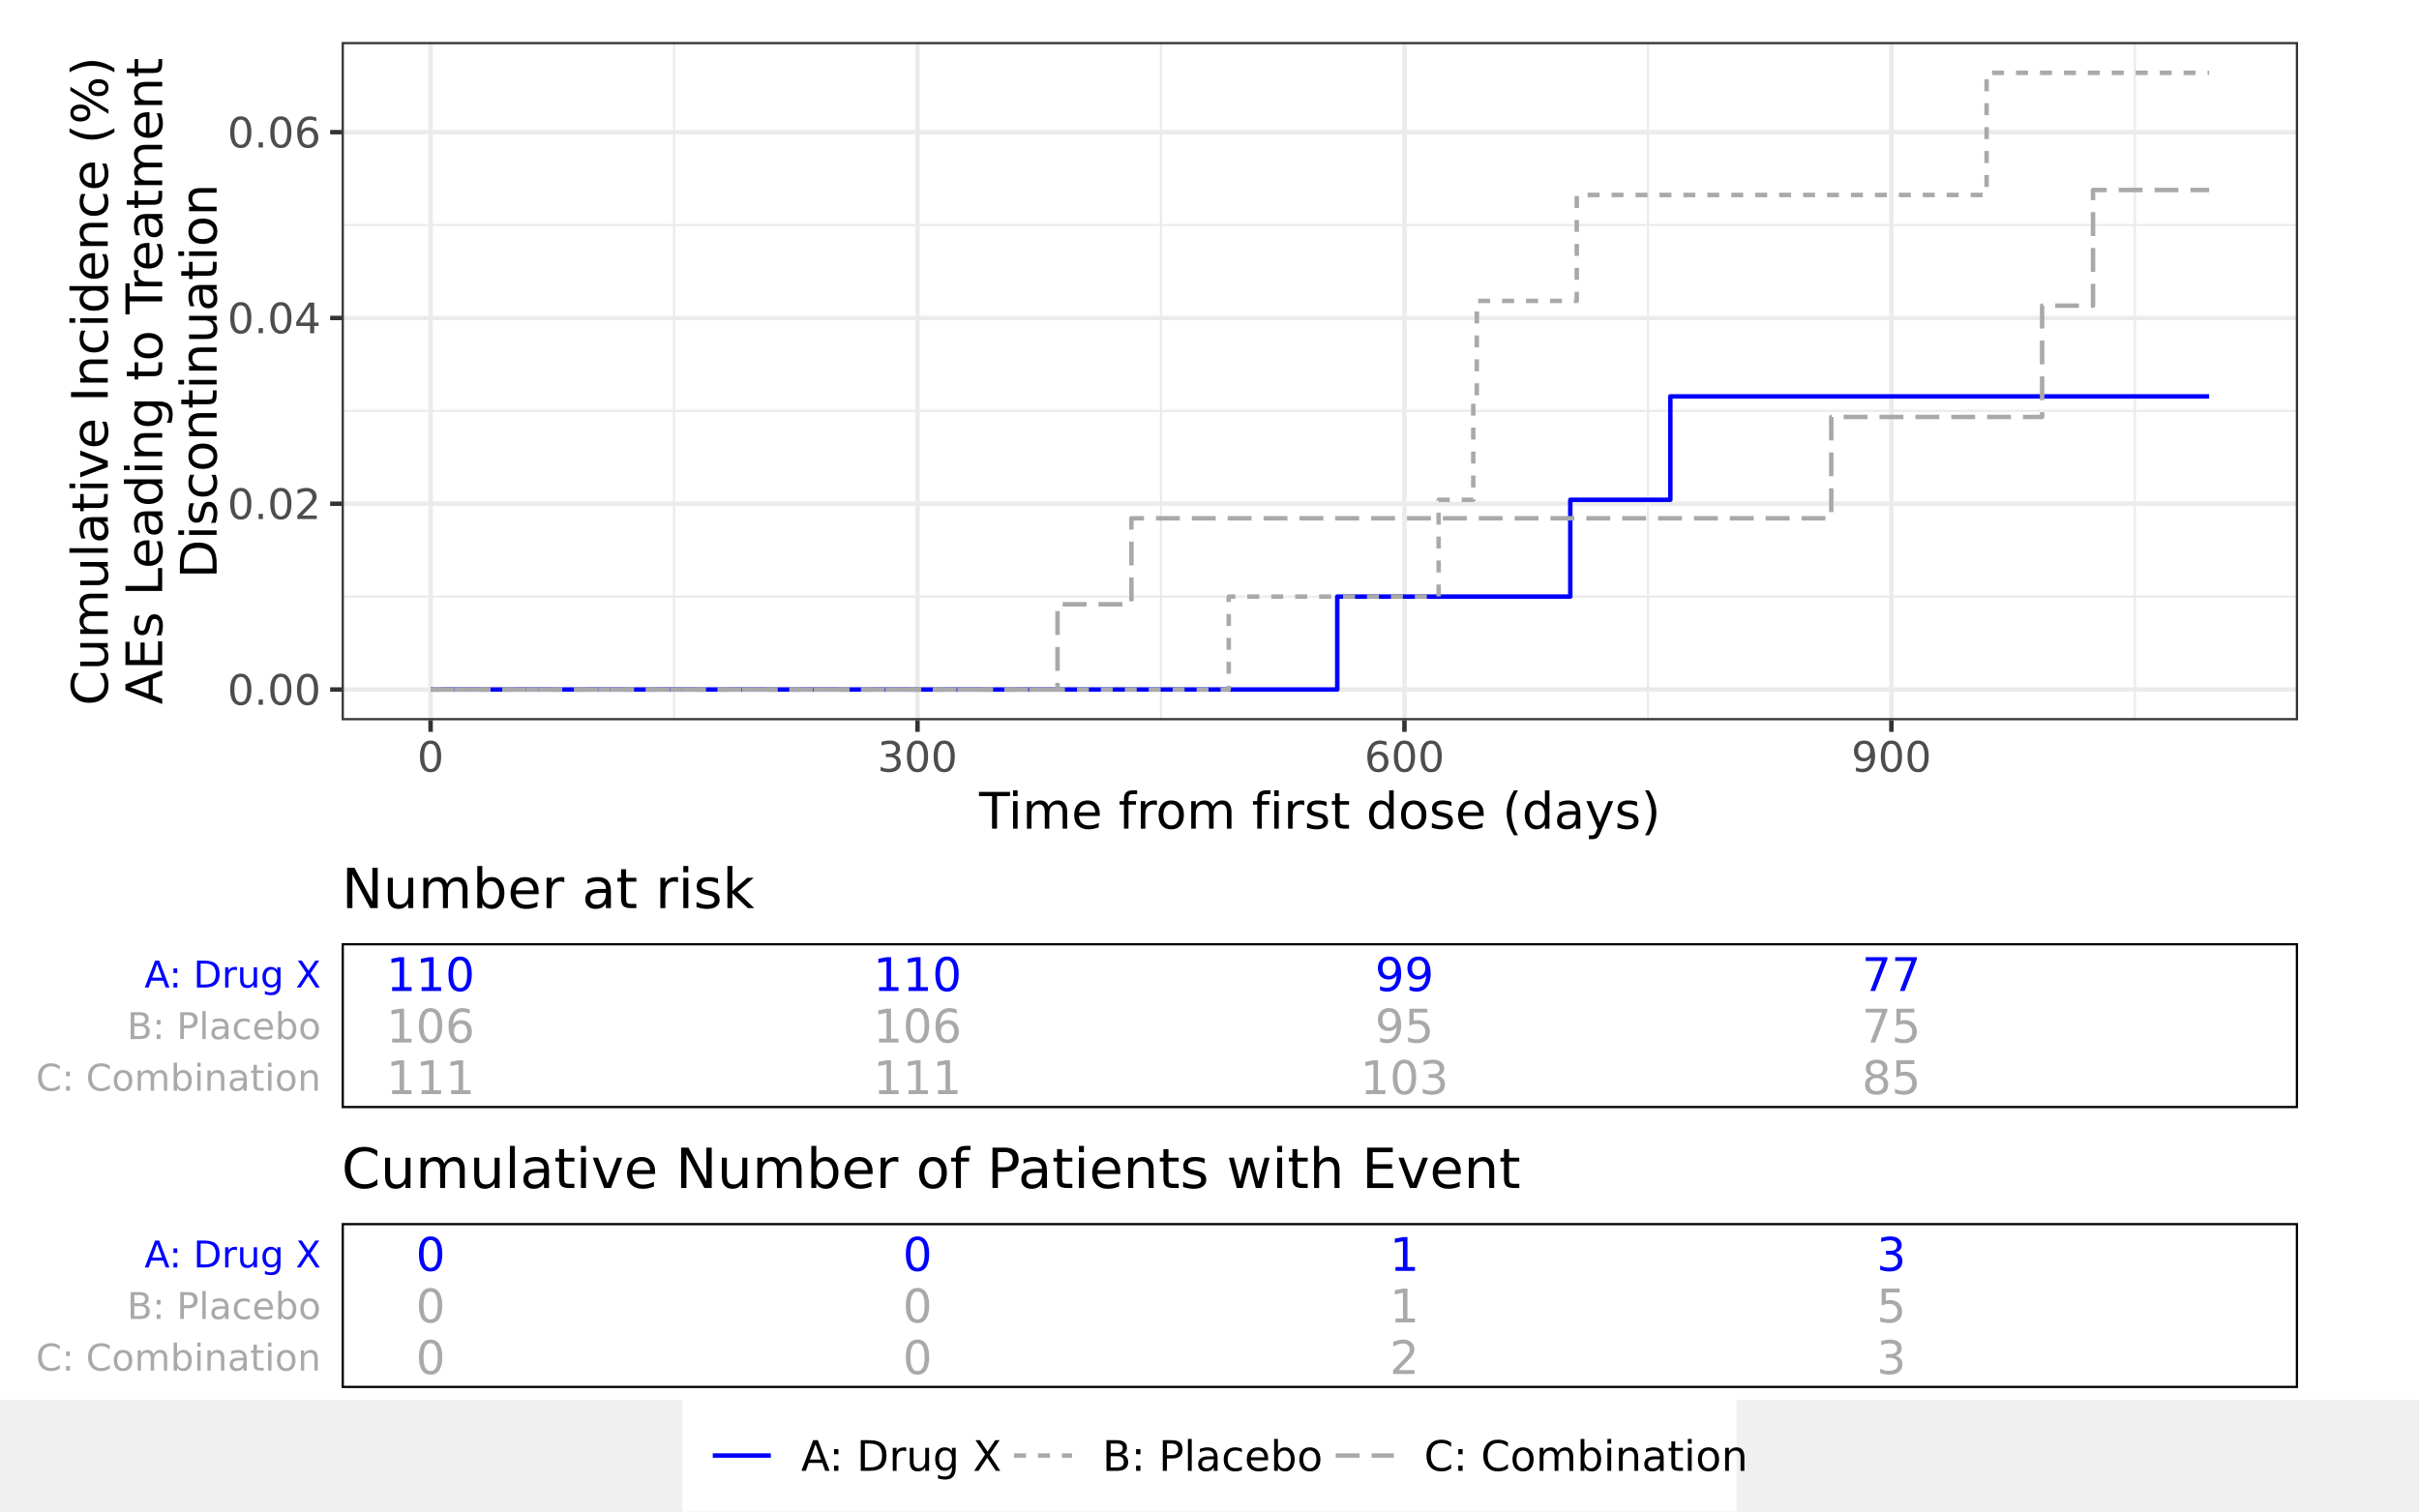
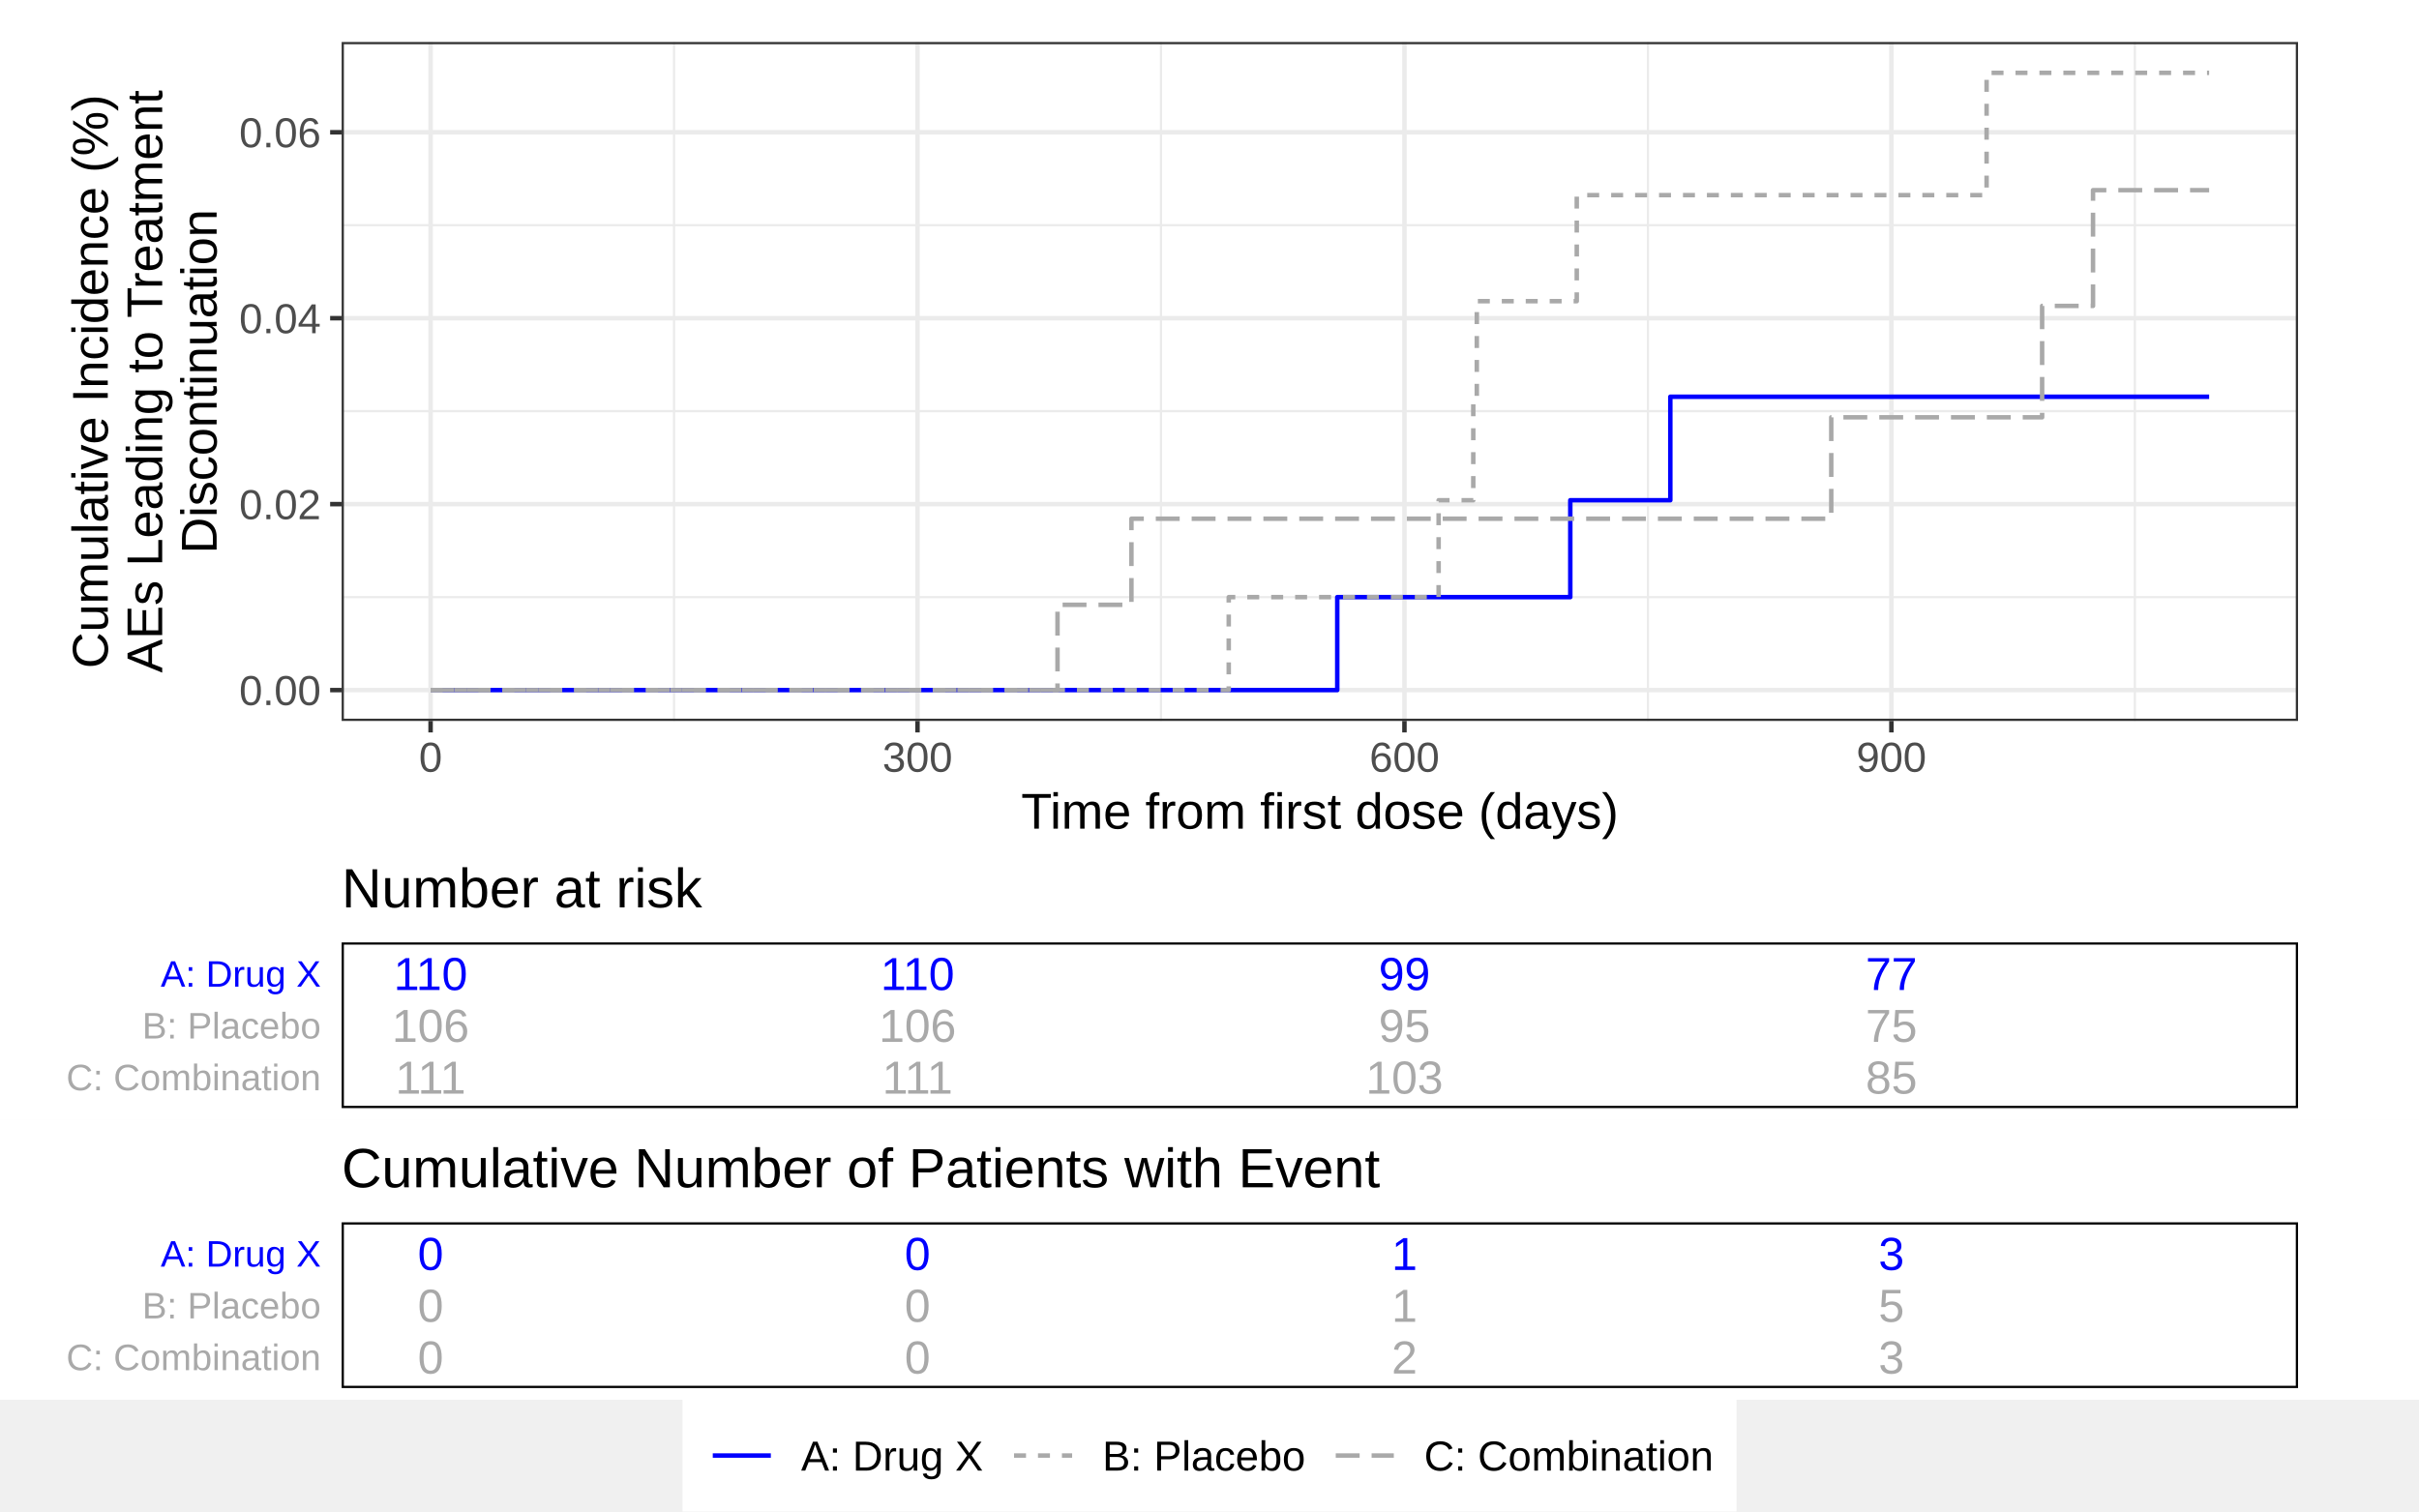
<svg xmlns="http://www.w3.org/2000/svg" class="svglite" width="576.00pt" height="360.00pt" viewBox="0 0 576.00 360.00">
  <defs>
    <style type="text/css">
    .svglite line, .svglite polyline, .svglite polygon, .svglite path, .svglite rect, .svglite circle {
      fill: none;
      stroke: #000000;
      stroke-linecap: round;
      stroke-linejoin: round;
      stroke-miterlimit: 10.00;
    }
    .svglite text {
      white-space: pre;
    }
  </style>
  </defs>
  <rect width="100%" height="100%" style="stroke: none; fill: none;" />
  <defs>
    <clipPath id="cpMC4wMHw1NzYuMDB8MC4wMHwzNjAuMDA=">
      <rect x="0.00" y="0.00" width="576.00" height="360.00" />
    </clipPath>
  </defs>
  <g clip-path="url(#cpMC4wMHw1NzYuMDB8MC4wMHwzNjAuMDA=)">
</g>
  <defs>
    <clipPath id="cpMC4wMHw1NzYuMDB8MC4wMHwyMDAuMDA=">
      <rect x="0.00" y="0.00" width="576.00" height="200.00" />
    </clipPath>
  </defs>
  <g clip-path="url(#cpMC4wMHw1NzYuMDB8MC4wMHwyMDAuMDA=)">
    <rect x="-0" y="0.00" width="576.00" height="200.00" style="stroke-width: 1.07; stroke: #FFFFFF; fill: #FFFFFF;" />
  </g>
  <g clip-path="url(#cpMC4wMHw1NzYuMDB8MC4wMHwzNjAuMDA=)">
</g>
  <defs>
-     <clipPath id="cpODEuMzV8NTQ3LjIwfDEwLjAwfDE3MS41Ng==">
-       <rect x="81.35" y="10.00" width="465.85" height="161.56" />
+     <clipPath id="cpODEuMzV8NTQ3LjIwfDEwLjAwfDE3MS43MQ==">
+       <rect x="81.35" y="10.00" width="465.85" height="161.71" />
    </clipPath>
  </defs>
-   <g clip-path="url(#cpODEuMzV8NTQ3LjIwfDEwLjAwfDE3MS41Ng==)">
-     <rect x="81.35" y="10.00" width="465.85" height="161.56" style="stroke-width: 1.07; stroke: none; fill: #FFFFFF;" />
-     <polyline points="81.35,142.09 547.20,142.09 " style="stroke-width: 0.53; stroke: #EBEBEB; stroke-linecap: butt;" />
-     <polyline points="81.35,97.85 547.20,97.85 " style="stroke-width: 0.53; stroke: #EBEBEB; stroke-linecap: butt;" />
-     <polyline points="81.35,53.60 547.20,53.60 " style="stroke-width: 0.53; stroke: #EBEBEB; stroke-linecap: butt;" />
-     <polyline points="160.50,171.56 160.50,10.00 " style="stroke-width: 0.53; stroke: #EBEBEB; stroke-linecap: butt;" />
-     <polyline points="276.45,171.56 276.45,10.00 " style="stroke-width: 0.53; stroke: #EBEBEB; stroke-linecap: butt;" />
-     <polyline points="392.40,171.56 392.40,10.00 " style="stroke-width: 0.53; stroke: #EBEBEB; stroke-linecap: butt;" />
-     <polyline points="508.34,171.56 508.34,10.00 " style="stroke-width: 0.53; stroke: #EBEBEB; stroke-linecap: butt;" />
-     <polyline points="81.35,164.22 547.20,164.22 " style="stroke-width: 1.07; stroke: #EBEBEB; stroke-linecap: butt;" />
-     <polyline points="81.35,119.97 547.20,119.97 " style="stroke-width: 1.07; stroke: #EBEBEB; stroke-linecap: butt;" />
-     <polyline points="81.35,75.73 547.20,75.73 " style="stroke-width: 1.07; stroke: #EBEBEB; stroke-linecap: butt;" />
-     <polyline points="81.35,31.48 547.20,31.48 " style="stroke-width: 1.07; stroke: #EBEBEB; stroke-linecap: butt;" />
-     <polyline points="102.53,171.56 102.53,10.00 " style="stroke-width: 1.07; stroke: #EBEBEB; stroke-linecap: butt;" />
-     <polyline points="218.47,171.56 218.47,10.00 " style="stroke-width: 1.07; stroke: #EBEBEB; stroke-linecap: butt;" />
-     <polyline points="334.42,171.56 334.42,10.00 " style="stroke-width: 1.07; stroke: #EBEBEB; stroke-linecap: butt;" />
-     <polyline points="450.37,171.56 450.37,10.00 " style="stroke-width: 1.07; stroke: #EBEBEB; stroke-linecap: butt;" />
-     <polyline points="102.53,164.22 254.34,164.22 254.34,164.22 275.19,164.22 275.19,164.22 277.32,164.22 277.32,164.22 278.20,164.22 278.20,164.22 284.53,164.22 284.53,164.22 285.33,164.22 285.33,164.22 295.18,164.22 295.18,164.22 302.88,164.22 302.88,164.22 304.73,164.22 304.73,164.22 310.71,164.22 310.71,164.22 318.42,164.22 318.42,142.09 337.99,142.09 337.99,142.09 367.61,142.09 367.61,142.09 368.46,142.09 368.46,142.09 373.23,142.09 373.23,142.09 373.91,142.09 373.91,119.04 376.41,119.04 376.41,119.04 380.46,119.04 380.46,119.04 380.98,119.04 380.98,119.04 381.66,119.04 381.66,119.04 392.33,119.04 392.33,119.04 396.25,119.04 396.25,119.04 397.73,119.04 397.73,94.41 398.84,94.41 398.84,94.41 399.29,94.41 399.29,94.41 401.28,94.41 401.28,94.41 432.47,94.41 432.47,94.41 434.59,94.41 434.59,94.41 435.79,94.41 435.79,94.41 438.81,94.41 438.81,94.41 439.02,94.41 439.02,94.41 441.89,94.41 441.89,94.41 444.95,94.41 444.95,94.41 454.56,94.41 454.56,94.41 469.39,94.41 469.39,94.41 470.03,94.41 470.03,94.41 470.85,94.41 470.85,94.41 490.82,94.41 490.82,94.41 499.50,94.41 499.50,94.41 513.41,94.41 513.41,94.41 514.23,94.41 514.23,94.41 521.38,94.41 521.38,94.41 526.03,94.41 526.03,94.41 " style="stroke-width: 1.07; stroke: #0000FF; stroke-linecap: butt;" />
-     <polyline points="102.53,164.22 252.23,164.22 252.23,164.22 253.58,164.22 253.58,164.22 266.03,164.22 266.03,164.22 271.88,164.22 271.88,164.22 279.74,164.22 279.74,164.22 280.44,164.22 280.44,164.22 292.58,164.22 292.58,142.09 293.59,142.09 293.59,142.09 305.15,142.09 305.15,142.09 306.58,142.09 306.58,142.09 322.37,142.09 322.37,142.09 342.56,142.09 342.56,119.04 347.12,119.04 347.12,119.04 347.22,119.04 347.22,119.04 350.81,119.04 350.81,95.49 351.38,95.49 351.38,95.49 351.65,95.49 351.65,71.67 355.10,71.67 355.10,71.67 362.96,71.67 362.96,71.67 363.90,71.67 363.90,71.67 367.16,71.67 367.16,71.67 368.57,71.67 368.57,71.67 375.45,71.67 375.45,46.43 380.28,46.43 380.28,46.43 395.71,46.43 395.71,46.43 403.74,46.43 403.74,46.43 403.81,46.43 403.81,46.43 406.94,46.43 406.94,46.43 416.33,46.43 416.33,46.43 432.14,46.43 432.14,46.43 446.97,46.43 446.97,46.43 451.60,46.43 451.60,46.43 451.70,46.43 451.70,46.43 460.10,46.43 460.10,46.43 473.04,46.43 473.04,17.34 488.19,17.34 488.19,17.34 498.46,17.34 498.46,17.34 505.86,17.34 505.86,17.34 506.28,17.34 506.28,17.34 518.02,17.34 518.02,17.34 526.03,17.34 526.03,17.34 " style="stroke-width: 1.07; stroke: #A9A9A9; stroke-dasharray: 2.85,2.85; stroke-linecap: butt;" />
-     <polyline points="102.53,164.22 245.11,164.22 245.11,164.22 250.74,164.22 250.74,164.22 251.81,164.22 251.81,143.92 256.76,143.92 256.76,143.92 269.41,143.92 269.41,123.44 299.19,123.44 299.19,123.44 300.24,123.44 300.24,123.44 330.85,123.44 330.85,123.44 335.42,123.44 335.42,123.44 339.57,123.44 339.57,123.44 343.92,123.44 343.92,123.44 350.05,123.44 350.05,123.44 354.23,123.44 354.23,123.44 365.51,123.44 365.51,123.44 374.89,123.44 374.89,123.44 384.88,123.44 384.88,123.44 385.22,123.44 385.22,123.44 404.07,123.44 404.07,123.44 405.42,123.44 405.42,123.44 433.82,123.44 433.82,123.44 436.05,123.44 436.05,123.44 436.05,123.44 436.05,99.31 436.56,99.31 436.56,99.31 440.04,99.31 440.04,99.31 443.19,99.31 443.19,99.31 449.71,99.31 449.71,99.31 451.37,99.31 451.37,99.31 465.98,99.31 465.98,99.31 481.40,99.31 481.40,99.31 485.14,99.31 485.14,99.31 486.26,99.31 486.26,72.80 495.90,72.80 495.90,72.80 498.03,72.80 498.03,72.80 498.38,72.80 498.38,72.80 498.38,72.80 498.38,45.25 510.29,45.25 510.29,45.25 510.70,45.25 510.70,45.25 520.53,45.25 520.53,45.25 526.03,45.25 526.03,45.25 " style="stroke-width: 1.07; stroke: #A9A9A9; stroke-dasharray: 5.69,2.85; stroke-linecap: butt;" />
-     <rect x="81.35" y="10.00" width="465.85" height="161.56" style="stroke-width: 1.07; stroke: #333333;" />
+   <g clip-path="url(#cpODEuMzV8NTQ3LjIwfDEwLjAwfDE3MS43MQ==)">
+     <rect x="81.35" y="10.00" width="465.85" height="161.71" style="stroke-width: 1.07; stroke: none; fill: #FFFFFF;" />
+     <polyline points="81.35,142.22 547.20,142.22 " style="stroke-width: 0.53; stroke: #EBEBEB; stroke-linecap: butt;" />
+     <polyline points="81.35,97.93 547.20,97.93 " style="stroke-width: 0.53; stroke: #EBEBEB; stroke-linecap: butt;" />
+     <polyline points="81.35,53.64 547.20,53.64 " style="stroke-width: 0.53; stroke: #EBEBEB; stroke-linecap: butt;" />
+     <polyline points="160.50,171.71 160.50,10.00 " style="stroke-width: 0.53; stroke: #EBEBEB; stroke-linecap: butt;" />
+     <polyline points="276.45,171.71 276.45,10.00 " style="stroke-width: 0.53; stroke: #EBEBEB; stroke-linecap: butt;" />
+     <polyline points="392.40,171.71 392.40,10.00 " style="stroke-width: 0.53; stroke: #EBEBEB; stroke-linecap: butt;" />
+     <polyline points="508.34,171.71 508.34,10.00 " style="stroke-width: 0.53; stroke: #EBEBEB; stroke-linecap: butt;" />
+     <polyline points="81.35,164.36 547.20,164.36 " style="stroke-width: 1.07; stroke: #EBEBEB; stroke-linecap: butt;" />
+     <polyline points="81.35,120.07 547.20,120.07 " style="stroke-width: 1.07; stroke: #EBEBEB; stroke-linecap: butt;" />
+     <polyline points="81.35,75.79 547.20,75.79 " style="stroke-width: 1.07; stroke: #EBEBEB; stroke-linecap: butt;" />
+     <polyline points="81.35,31.50 547.20,31.50 " style="stroke-width: 1.07; stroke: #EBEBEB; stroke-linecap: butt;" />
+     <polyline points="102.53,171.71 102.53,10.00 " style="stroke-width: 1.07; stroke: #EBEBEB; stroke-linecap: butt;" />
+     <polyline points="218.47,171.71 218.47,10.00 " style="stroke-width: 1.07; stroke: #EBEBEB; stroke-linecap: butt;" />
+     <polyline points="334.42,171.71 334.42,10.00 " style="stroke-width: 1.07; stroke: #EBEBEB; stroke-linecap: butt;" />
+     <polyline points="450.37,171.71 450.37,10.00 " style="stroke-width: 1.07; stroke: #EBEBEB; stroke-linecap: butt;" />
+     <polyline points="102.53,164.36 254.34,164.36 254.34,164.36 275.19,164.36 275.19,164.36 277.32,164.36 277.32,164.36 278.20,164.36 278.20,164.36 284.53,164.36 284.53,164.36 285.33,164.36 285.33,164.36 295.18,164.36 295.18,164.36 302.88,164.36 302.88,164.36 304.73,164.36 304.73,164.36 310.71,164.36 310.71,164.36 318.42,164.36 318.42,142.22 337.99,142.22 337.99,142.22 367.61,142.22 367.61,142.22 368.46,142.22 368.46,142.22 373.23,142.22 373.23,142.22 373.91,142.22 373.91,119.14 376.41,119.14 376.41,119.14 380.46,119.14 380.46,119.14 380.98,119.14 380.98,119.14 381.66,119.14 381.66,119.14 392.33,119.14 392.33,119.14 396.25,119.14 396.25,119.14 397.73,119.14 397.73,94.49 398.84,94.49 398.84,94.49 399.29,94.49 399.29,94.49 401.28,94.49 401.28,94.49 432.47,94.49 432.47,94.49 434.59,94.49 434.59,94.49 435.79,94.49 435.79,94.49 438.81,94.49 438.81,94.49 439.02,94.49 439.02,94.49 441.89,94.49 441.89,94.49 444.95,94.49 444.95,94.49 454.56,94.49 454.56,94.49 469.39,94.49 469.39,94.49 470.03,94.49 470.03,94.49 470.85,94.49 470.85,94.49 490.82,94.49 490.82,94.49 499.50,94.49 499.50,94.49 513.41,94.49 513.41,94.49 514.23,94.49 514.23,94.49 521.38,94.49 521.38,94.49 526.03,94.49 526.03,94.49 " style="stroke-width: 1.07; stroke: #0000FF; stroke-linecap: butt;" />
+     <polyline points="102.53,164.36 252.23,164.36 252.23,164.36 253.58,164.36 253.58,164.36 266.03,164.36 266.03,164.36 271.88,164.36 271.88,164.36 279.74,164.36 279.74,164.36 280.44,164.36 280.44,164.36 292.58,164.36 292.58,142.22 293.59,142.22 293.59,142.22 305.15,142.22 305.15,142.22 306.58,142.22 306.58,142.22 322.37,142.22 322.37,142.22 342.56,142.22 342.56,119.14 347.12,119.14 347.12,119.14 347.22,119.14 347.22,119.14 350.81,119.14 350.81,95.57 351.38,95.57 351.38,95.57 351.65,95.57 351.65,71.73 355.10,71.73 355.10,71.73 362.96,71.73 362.96,71.73 363.90,71.73 363.90,71.73 367.16,71.73 367.16,71.73 368.57,71.73 368.57,71.73 375.45,71.73 375.45,46.47 380.28,46.47 380.28,46.47 395.71,46.47 395.71,46.47 403.74,46.47 403.74,46.47 403.81,46.47 403.81,46.47 406.94,46.47 406.94,46.47 416.33,46.47 416.33,46.47 432.14,46.47 432.14,46.47 446.97,46.47 446.97,46.47 451.60,46.47 451.60,46.47 451.70,46.47 451.70,46.47 460.10,46.47 460.10,46.47 473.04,46.47 473.04,17.35 488.19,17.35 488.19,17.35 498.46,17.35 498.46,17.35 505.86,17.35 505.86,17.35 506.28,17.35 506.28,17.35 518.02,17.35 518.02,17.35 526.03,17.35 526.03,17.35 " style="stroke-width: 1.07; stroke: #A9A9A9; stroke-dasharray: 2.85,2.85; stroke-linecap: butt;" />
+     <polyline points="102.53,164.36 245.11,164.36 245.11,164.36 250.74,164.36 250.74,164.36 251.81,164.36 251.81,144.05 256.76,144.05 256.76,144.05 269.41,144.05 269.41,123.54 299.19,123.54 299.19,123.54 300.24,123.54 300.24,123.54 330.85,123.54 330.85,123.54 335.42,123.54 335.42,123.54 339.57,123.54 339.57,123.54 343.92,123.54 343.92,123.54 350.05,123.54 350.05,123.54 354.23,123.54 354.23,123.54 365.51,123.54 365.51,123.54 374.89,123.54 374.89,123.54 384.88,123.54 384.88,123.54 385.22,123.54 385.22,123.54 404.07,123.54 404.07,123.54 405.42,123.54 405.42,123.54 433.82,123.54 433.82,123.54 436.05,123.54 436.05,123.54 436.05,123.54 436.05,99.39 436.56,99.39 436.56,99.39 440.04,99.39 440.04,99.39 443.19,99.39 443.19,99.39 449.71,99.39 449.71,99.39 451.37,99.39 451.37,99.39 465.98,99.39 465.98,99.39 481.40,99.39 481.40,99.39 485.14,99.39 485.14,99.39 486.26,99.39 486.26,72.86 495.90,72.86 495.90,72.86 498.03,72.86 498.03,72.86 498.38,72.86 498.38,72.86 498.38,72.86 498.38,45.29 510.29,45.29 510.29,45.29 510.70,45.29 510.70,45.29 520.53,45.29 520.53,45.29 526.03,45.29 526.03,45.29 " style="stroke-width: 1.07; stroke: #A9A9A9; stroke-dasharray: 5.69,2.85; stroke-linecap: butt;" />
+     <rect x="81.35" y="10.00" width="465.85" height="161.71" style="stroke-width: 1.07; stroke: #333333;" />
  </g>
  <g clip-path="url(#cpMC4wMHw1NzYuMDB8MC4wMHwzNjAuMDA=)">
-     <text x="76.42" y="167.86" text-anchor="end" style="font-size: 10.00px;fill: #4D4D4D; font-family: &quot;DejaVu Sans&quot;;" textLength="22.28px" lengthAdjust="spacingAndGlyphs">0.00</text>
-     <text x="76.42" y="123.62" text-anchor="end" style="font-size: 10.00px;fill: #4D4D4D; font-family: &quot;DejaVu Sans&quot;;" textLength="22.28px" lengthAdjust="spacingAndGlyphs">0.02</text>
-     <text x="76.42" y="79.37" text-anchor="end" style="font-size: 10.00px;fill: #4D4D4D; font-family: &quot;DejaVu Sans&quot;;" textLength="22.28px" lengthAdjust="spacingAndGlyphs">0.04</text>
-     <text x="76.42" y="35.13" text-anchor="end" style="font-size: 10.00px;fill: #4D4D4D; font-family: &quot;DejaVu Sans&quot;;" textLength="22.28px" lengthAdjust="spacingAndGlyphs">0.06</text>
-     <polyline points="78.61,164.22 81.35,164.22 " style="stroke-width: 1.07; stroke: #333333; stroke-linecap: butt;" />
-     <polyline points="78.61,119.97 81.35,119.97 " style="stroke-width: 1.07; stroke: #333333; stroke-linecap: butt;" />
-     <polyline points="78.61,75.73 81.35,75.73 " style="stroke-width: 1.07; stroke: #333333; stroke-linecap: butt;" />
-     <polyline points="78.61,31.48 81.35,31.48 " style="stroke-width: 1.07; stroke: #333333; stroke-linecap: butt;" />
-     <polyline points="102.53,174.30 102.53,171.56 " style="stroke-width: 1.07; stroke: #333333; stroke-linecap: butt;" />
-     <polyline points="218.47,174.30 218.47,171.56 " style="stroke-width: 1.07; stroke: #333333; stroke-linecap: butt;" />
-     <polyline points="334.42,174.30 334.42,171.56 " style="stroke-width: 1.07; stroke: #333333; stroke-linecap: butt;" />
-     <polyline points="450.37,174.30 450.37,171.56 " style="stroke-width: 1.07; stroke: #333333; stroke-linecap: butt;" />
-     <text x="102.53" y="183.79" text-anchor="middle" style="font-size: 10.00px;fill: #4D4D4D; font-family: &quot;DejaVu Sans&quot;;" textLength="6.36px" lengthAdjust="spacingAndGlyphs">0</text>
-     <text x="218.47" y="183.79" text-anchor="middle" style="font-size: 10.00px;fill: #4D4D4D; font-family: &quot;DejaVu Sans&quot;;" textLength="19.09px" lengthAdjust="spacingAndGlyphs">300</text>
-     <text x="334.42" y="183.79" text-anchor="middle" style="font-size: 10.00px;fill: #4D4D4D; font-family: &quot;DejaVu Sans&quot;;" textLength="19.09px" lengthAdjust="spacingAndGlyphs">600</text>
-     <text x="450.37" y="183.79" text-anchor="middle" style="font-size: 10.00px;fill: #4D4D4D; font-family: &quot;DejaVu Sans&quot;;" textLength="19.09px" lengthAdjust="spacingAndGlyphs">900</text>
-     <text x="314.28" y="197.36" text-anchor="middle" style="font-size: 12.00px; font-family: &quot;DejaVu Sans&quot;;" textLength="162.33px" lengthAdjust="spacingAndGlyphs">Time from first dose (days)</text>
-     <text transform="translate(25.66,90.78) rotate(-90)" text-anchor="middle" style="font-size: 12.00px; font-family: &quot;DejaVu Sans&quot;;" textLength="154.61px" lengthAdjust="spacingAndGlyphs">Cumulative Incidence (%)</text>
-     <text transform="translate(38.62,90.78) rotate(-90)" text-anchor="middle" style="font-size: 12.00px; font-family: &quot;DejaVu Sans&quot;;" textLength="154.04px" lengthAdjust="spacingAndGlyphs">AEs Leading to Treatment</text>
-     <text transform="translate(51.58,90.78) rotate(-90)" text-anchor="middle" style="font-size: 12.00px; font-family: &quot;DejaVu Sans&quot;;" textLength="94.01px" lengthAdjust="spacingAndGlyphs">Discontinuation</text>
+     <text x="76.42" y="167.94" text-anchor="end" style="font-size: 10.00px;fill: #4D4D4D; font-family: &quot;Arial&quot;;" textLength="19.48px" lengthAdjust="spacingAndGlyphs">0.00</text>
+     <text x="76.42" y="123.66" text-anchor="end" style="font-size: 10.00px;fill: #4D4D4D; font-family: &quot;Arial&quot;;" textLength="19.48px" lengthAdjust="spacingAndGlyphs">0.02</text>
+     <text x="76.42" y="79.37" text-anchor="end" style="font-size: 10.00px;fill: #4D4D4D; font-family: &quot;Arial&quot;;" textLength="19.48px" lengthAdjust="spacingAndGlyphs">0.04</text>
+     <text x="76.42" y="35.08" text-anchor="end" style="font-size: 10.00px;fill: #4D4D4D; font-family: &quot;Arial&quot;;" textLength="19.48px" lengthAdjust="spacingAndGlyphs">0.06</text>
+     <polyline points="78.61,164.36 81.35,164.36 " style="stroke-width: 1.07; stroke: #333333; stroke-linecap: butt;" />
+     <polyline points="78.61,120.07 81.35,120.07 " style="stroke-width: 1.07; stroke: #333333; stroke-linecap: butt;" />
+     <polyline points="78.61,75.79 81.35,75.79 " style="stroke-width: 1.07; stroke: #333333; stroke-linecap: butt;" />
+     <polyline points="78.61,31.50 81.35,31.50 " style="stroke-width: 1.07; stroke: #333333; stroke-linecap: butt;" />
+     <polyline points="102.53,174.45 102.53,171.71 " style="stroke-width: 1.07; stroke: #333333; stroke-linecap: butt;" />
+     <polyline points="218.47,174.45 218.47,171.71 " style="stroke-width: 1.07; stroke: #333333; stroke-linecap: butt;" />
+     <polyline points="334.42,174.45 334.42,171.71 " style="stroke-width: 1.07; stroke: #333333; stroke-linecap: butt;" />
+     <polyline points="450.37,174.45 450.37,171.71 " style="stroke-width: 1.07; stroke: #333333; stroke-linecap: butt;" />
+     <text x="102.53" y="183.81" text-anchor="middle" style="font-size: 10.00px;fill: #4D4D4D; font-family: &quot;Arial&quot;;" textLength="5.57px" lengthAdjust="spacingAndGlyphs">0</text>
+     <text x="218.47" y="183.81" text-anchor="middle" style="font-size: 10.00px;fill: #4D4D4D; font-family: &quot;Arial&quot;;" textLength="16.70px" lengthAdjust="spacingAndGlyphs">300</text>
+     <text x="334.42" y="183.81" text-anchor="middle" style="font-size: 10.00px;fill: #4D4D4D; font-family: &quot;Arial&quot;;" textLength="16.70px" lengthAdjust="spacingAndGlyphs">600</text>
+     <text x="450.37" y="183.81" text-anchor="middle" style="font-size: 10.00px;fill: #4D4D4D; font-family: &quot;Arial&quot;;" textLength="16.70px" lengthAdjust="spacingAndGlyphs">900</text>
+     <text x="314.28" y="197.36" text-anchor="middle" style="font-size: 12.00px; font-family: &quot;Arial&quot;;" textLength="142.27px" lengthAdjust="spacingAndGlyphs">Time from first dose (days)</text>
+     <text transform="translate(25.66,90.86) rotate(-90)" text-anchor="middle" style="font-size: 12.00px; font-family: &quot;Arial&quot;;" textLength="136.74px" lengthAdjust="spacingAndGlyphs">Cumulative Incidence (%)</text>
+     <text transform="translate(38.62,90.86) rotate(-90)" text-anchor="middle" style="font-size: 12.00px; font-family: &quot;Arial&quot;;" textLength="138.77px" lengthAdjust="spacingAndGlyphs">AEs Leading to Treatment</text>
+     <text transform="translate(51.58,90.86) rotate(-90)" text-anchor="middle" style="font-size: 12.00px; font-family: &quot;Arial&quot;;" textLength="82.06px" lengthAdjust="spacingAndGlyphs">Discontinuation</text>
  </g>
  <defs>
    <clipPath id="cpMC4wMHw1NzYuMDB8MjAwLjAwfDI2Ni42Nw==">
      <rect x="0.00" y="200.00" width="576.00" height="66.67" />
    </clipPath>
  </defs>
  <g clip-path="url(#cpMC4wMHw1NzYuMDB8MjAwLjAwfDI2Ni42Nw==)">
    <rect x="-0" y="200.00" width="576.00" height="66.67" style="stroke-width: 1.07; stroke: #FFFFFF; fill: #FFFFFF;" />
  </g>
  <g clip-path="url(#cpMC4wMHw1NzYuMDB8MC4wMHwzNjAuMDA=)">
</g>
  <defs>
-     <clipPath id="cpODEuMzV8NTQ3LjIwfDIyNC42M3wyNjMuOTM=">
-       <rect x="81.35" y="224.63" width="465.85" height="39.30" />
+     <clipPath id="cpODEuMzV8NTQ3LjIwfDIyNC40NXwyNjMuOTM=">
+       <rect x="81.35" y="224.45" width="465.85" height="39.47" />
    </clipPath>
  </defs>
-   <g clip-path="url(#cpODEuMzV8NTQ3LjIwfDIyNC42M3wyNjMuOTM=)">
-     <polyline points="160.50,263.93 160.50,224.63 " style="stroke-width: 0.53; stroke: #FFFFFF; stroke-linecap: butt;" />
-     <polyline points="276.45,263.93 276.45,224.63 " style="stroke-width: 0.53; stroke: #FFFFFF; stroke-linecap: butt;" />
-     <polyline points="392.40,263.93 392.40,224.63 " style="stroke-width: 0.53; stroke: #FFFFFF; stroke-linecap: butt;" />
-     <polyline points="508.34,263.93 508.34,224.63 " style="stroke-width: 0.53; stroke: #FFFFFF; stroke-linecap: butt;" />
-     <polyline points="81.35,256.56 547.20,256.56 " style="stroke-width: 1.07; stroke: #FFFFFF; stroke-linecap: butt;" />
-     <polyline points="81.35,244.28 547.20,244.28 " style="stroke-width: 1.07; stroke: #FFFFFF; stroke-linecap: butt;" />
-     <polyline points="81.35,231.99 547.20,231.99 " style="stroke-width: 1.07; stroke: #FFFFFF; stroke-linecap: butt;" />
-     <polyline points="102.53,263.93 102.53,224.63 " style="stroke-width: 1.07; stroke: #FFFFFF; stroke-linecap: butt;" />
-     <polyline points="218.47,263.93 218.47,224.63 " style="stroke-width: 1.07; stroke: #FFFFFF; stroke-linecap: butt;" />
-     <polyline points="334.42,263.93 334.42,224.63 " style="stroke-width: 1.07; stroke: #FFFFFF; stroke-linecap: butt;" />
-     <polyline points="450.37,263.93 450.37,224.63 " style="stroke-width: 1.07; stroke: #FFFFFF; stroke-linecap: butt;" />
-     <text x="102.53" y="260.58" text-anchor="middle" style="font-size: 11.04px;fill: #A9A9A9; font-family: &quot;DejaVu Sans&quot;;" textLength="21.06px" lengthAdjust="spacingAndGlyphs">111</text>
-     <text x="218.47" y="260.58" text-anchor="middle" style="font-size: 11.04px;fill: #A9A9A9; font-family: &quot;DejaVu Sans&quot;;" textLength="21.06px" lengthAdjust="spacingAndGlyphs">111</text>
-     <text x="334.42" y="260.58" text-anchor="middle" style="font-size: 11.04px;fill: #A9A9A9; font-family: &quot;DejaVu Sans&quot;;" textLength="21.06px" lengthAdjust="spacingAndGlyphs">103</text>
-     <text x="450.37" y="260.58" text-anchor="middle" style="font-size: 11.04px;fill: #A9A9A9; font-family: &quot;DejaVu Sans&quot;;" textLength="14.04px" lengthAdjust="spacingAndGlyphs">85</text>
-     <text x="102.53" y="248.30" text-anchor="middle" style="font-size: 11.04px;fill: #A9A9A9; font-family: &quot;DejaVu Sans&quot;;" textLength="21.06px" lengthAdjust="spacingAndGlyphs">106</text>
-     <text x="218.47" y="248.30" text-anchor="middle" style="font-size: 11.04px;fill: #A9A9A9; font-family: &quot;DejaVu Sans&quot;;" textLength="21.06px" lengthAdjust="spacingAndGlyphs">106</text>
-     <text x="334.42" y="248.30" text-anchor="middle" style="font-size: 11.04px;fill: #A9A9A9; font-family: &quot;DejaVu Sans&quot;;" textLength="14.04px" lengthAdjust="spacingAndGlyphs">95</text>
-     <text x="450.37" y="248.30" text-anchor="middle" style="font-size: 11.04px;fill: #A9A9A9; font-family: &quot;DejaVu Sans&quot;;" textLength="14.04px" lengthAdjust="spacingAndGlyphs">75</text>
-     <text x="102.53" y="236.02" text-anchor="middle" style="font-size: 11.04px;fill: #0000FF; font-family: &quot;DejaVu Sans&quot;;" textLength="21.06px" lengthAdjust="spacingAndGlyphs">110</text>
-     <text x="218.47" y="236.02" text-anchor="middle" style="font-size: 11.04px;fill: #0000FF; font-family: &quot;DejaVu Sans&quot;;" textLength="21.06px" lengthAdjust="spacingAndGlyphs">110</text>
-     <text x="334.42" y="236.02" text-anchor="middle" style="font-size: 11.04px;fill: #0000FF; font-family: &quot;DejaVu Sans&quot;;" textLength="14.04px" lengthAdjust="spacingAndGlyphs">99</text>
-     <text x="450.37" y="236.02" text-anchor="middle" style="font-size: 11.04px;fill: #0000FF; font-family: &quot;DejaVu Sans&quot;;" textLength="14.04px" lengthAdjust="spacingAndGlyphs">77</text>
-     <rect x="81.35" y="224.63" width="465.85" height="39.30" style="stroke-width: 1.07;" />
+   <g clip-path="url(#cpODEuMzV8NTQ3LjIwfDIyNC40NXwyNjMuOTM=)">
+     <polyline points="160.50,263.93 160.50,224.45 " style="stroke-width: 0.53; stroke: #FFFFFF; stroke-linecap: butt;" />
+     <polyline points="276.45,263.93 276.45,224.45 " style="stroke-width: 0.53; stroke: #FFFFFF; stroke-linecap: butt;" />
+     <polyline points="392.40,263.93 392.40,224.45 " style="stroke-width: 0.53; stroke: #FFFFFF; stroke-linecap: butt;" />
+     <polyline points="508.34,263.93 508.34,224.45 " style="stroke-width: 0.53; stroke: #FFFFFF; stroke-linecap: butt;" />
+     <polyline points="81.35,256.53 547.20,256.53 " style="stroke-width: 1.07; stroke: #FFFFFF; stroke-linecap: butt;" />
+     <polyline points="81.35,244.19 547.20,244.19 " style="stroke-width: 1.07; stroke: #FFFFFF; stroke-linecap: butt;" />
+     <polyline points="81.35,231.85 547.20,231.85 " style="stroke-width: 1.07; stroke: #FFFFFF; stroke-linecap: butt;" />
+     <polyline points="102.53,263.93 102.53,224.45 " style="stroke-width: 1.07; stroke: #FFFFFF; stroke-linecap: butt;" />
+     <polyline points="218.47,263.93 218.47,224.45 " style="stroke-width: 1.07; stroke: #FFFFFF; stroke-linecap: butt;" />
+     <polyline points="334.42,263.93 334.42,224.45 " style="stroke-width: 1.07; stroke: #FFFFFF; stroke-linecap: butt;" />
+     <polyline points="450.37,263.93 450.37,224.45 " style="stroke-width: 1.07; stroke: #FFFFFF; stroke-linecap: butt;" />
+     <text x="102.53" y="260.47" text-anchor="middle" style="font-size: 11.04px;fill: #A9A9A9; font-family: &quot;Arial&quot;;" textLength="16.76px" lengthAdjust="spacingAndGlyphs">111</text>
+     <text x="218.47" y="260.47" text-anchor="middle" style="font-size: 11.04px;fill: #A9A9A9; font-family: &quot;Arial&quot;;" textLength="16.76px" lengthAdjust="spacingAndGlyphs">111</text>
+     <text x="334.42" y="260.47" text-anchor="middle" style="font-size: 11.04px;fill: #A9A9A9; font-family: &quot;Arial&quot;;" textLength="18.40px" lengthAdjust="spacingAndGlyphs">103</text>
+     <text x="450.37" y="260.47" text-anchor="middle" style="font-size: 11.04px;fill: #A9A9A9; font-family: &quot;Arial&quot;;" textLength="12.27px" lengthAdjust="spacingAndGlyphs">85</text>
+     <text x="102.53" y="248.14" text-anchor="middle" style="font-size: 11.04px;fill: #A9A9A9; font-family: &quot;Arial&quot;;" textLength="18.40px" lengthAdjust="spacingAndGlyphs">106</text>
+     <text x="218.47" y="248.14" text-anchor="middle" style="font-size: 11.04px;fill: #A9A9A9; font-family: &quot;Arial&quot;;" textLength="18.40px" lengthAdjust="spacingAndGlyphs">106</text>
+     <text x="334.42" y="248.14" text-anchor="middle" style="font-size: 11.04px;fill: #A9A9A9; font-family: &quot;Arial&quot;;" textLength="12.27px" lengthAdjust="spacingAndGlyphs">95</text>
+     <text x="450.37" y="248.14" text-anchor="middle" style="font-size: 11.04px;fill: #A9A9A9; font-family: &quot;Arial&quot;;" textLength="12.27px" lengthAdjust="spacingAndGlyphs">75</text>
+     <text x="102.53" y="235.80" text-anchor="middle" style="font-size: 11.04px;fill: #0000FF; font-family: &quot;Arial&quot;;" textLength="17.58px" lengthAdjust="spacingAndGlyphs">110</text>
+     <text x="218.47" y="235.80" text-anchor="middle" style="font-size: 11.04px;fill: #0000FF; font-family: &quot;Arial&quot;;" textLength="17.58px" lengthAdjust="spacingAndGlyphs">110</text>
+     <text x="334.42" y="235.80" text-anchor="middle" style="font-size: 11.04px;fill: #0000FF; font-family: &quot;Arial&quot;;" textLength="12.27px" lengthAdjust="spacingAndGlyphs">99</text>
+     <text x="450.37" y="235.80" text-anchor="middle" style="font-size: 11.04px;fill: #0000FF; font-family: &quot;Arial&quot;;" textLength="12.27px" lengthAdjust="spacingAndGlyphs">77</text>
+     <rect x="81.35" y="224.45" width="465.85" height="39.47" style="stroke-width: 1.07;" />
  </g>
  <g clip-path="url(#cpMC4wMHw1NzYuMDB8MC4wMHwzNjAuMDA=)">
-     <text x="76.42" y="259.77" text-anchor="end" style="font-size: 8.80px;fill: #A9A9A9; font-family: &quot;DejaVu Sans&quot;;" textLength="67.85px" lengthAdjust="spacingAndGlyphs">C: Combination</text>
-     <text x="76.42" y="247.48" text-anchor="end" style="font-size: 8.80px;fill: #A9A9A9; font-family: &quot;DejaVu Sans&quot;;" textLength="46.17px" lengthAdjust="spacingAndGlyphs">B: Placebo</text>
-     <text x="76.42" y="235.20" text-anchor="end" style="font-size: 8.80px;fill: #0000FF; font-family: &quot;DejaVu Sans&quot;;" textLength="42.00px" lengthAdjust="spacingAndGlyphs">A: Drug X</text>
-     <text x="81.35" y="216.29" style="font-size: 13.20px; font-family: &quot;DejaVu Sans&quot;;" textLength="98.22px" lengthAdjust="spacingAndGlyphs">Number at risk</text>
+     <text x="76.42" y="259.68" text-anchor="end" style="font-size: 8.80px;fill: #A9A9A9; font-family: &quot;Arial&quot;;" textLength="60.65px" lengthAdjust="spacingAndGlyphs">C: Combination</text>
+     <text x="76.42" y="247.34" text-anchor="end" style="font-size: 8.80px;fill: #A9A9A9; font-family: &quot;Arial&quot;;" textLength="42.57px" lengthAdjust="spacingAndGlyphs">B: Placebo</text>
+     <text x="76.42" y="235.00" text-anchor="end" style="font-size: 8.80px;fill: #0000FF; font-family: &quot;Arial&quot;;" textLength="38.15px" lengthAdjust="spacingAndGlyphs">A: Drug X</text>
+     <text x="81.35" y="216.11" style="font-size: 13.20px; font-family: &quot;Arial&quot;;" textLength="85.76px" lengthAdjust="spacingAndGlyphs">Number at risk</text>
  </g>
  <defs>
    <clipPath id="cpMC4wMHw1NzYuMDB8MjY2LjY3fDMzMy4zMw==">
      <rect x="0.00" y="266.67" width="576.00" height="66.67" />
    </clipPath>
  </defs>
  <g clip-path="url(#cpMC4wMHw1NzYuMDB8MjY2LjY3fDMzMy4zMw==)">
    <rect x="-0" y="266.67" width="576.00" height="66.67" style="stroke-width: 1.07; stroke: #FFFFFF; fill: #FFFFFF;" />
  </g>
  <g clip-path="url(#cpMC4wMHw1NzYuMDB8MC4wMHwzNjAuMDA=)">
</g>
  <defs>
-     <clipPath id="cpODEuMzV8NTQ3LjIwfDI5MS4yOXwzMzAuNTk=">
-       <rect x="81.35" y="291.29" width="465.85" height="39.30" />
+     <clipPath id="cpODEuMzV8NTQ3LjIwfDI5MS4xMnwzMzAuNTk=">
+       <rect x="81.35" y="291.12" width="465.85" height="39.47" />
    </clipPath>
  </defs>
-   <g clip-path="url(#cpODEuMzV8NTQ3LjIwfDI5MS4yOXwzMzAuNTk=)">
-     <polyline points="160.50,330.59 160.50,291.29 " style="stroke-width: 0.53; stroke: #FFFFFF; stroke-linecap: butt;" />
-     <polyline points="276.45,330.59 276.45,291.29 " style="stroke-width: 0.53; stroke: #FFFFFF; stroke-linecap: butt;" />
-     <polyline points="392.40,330.59 392.40,291.29 " style="stroke-width: 0.53; stroke: #FFFFFF; stroke-linecap: butt;" />
-     <polyline points="508.34,330.59 508.34,291.29 " style="stroke-width: 0.53; stroke: #FFFFFF; stroke-linecap: butt;" />
-     <polyline points="81.35,323.22 547.20,323.22 " style="stroke-width: 1.07; stroke: #FFFFFF; stroke-linecap: butt;" />
-     <polyline points="81.35,310.94 547.20,310.94 " style="stroke-width: 1.07; stroke: #FFFFFF; stroke-linecap: butt;" />
-     <polyline points="81.35,298.66 547.20,298.66 " style="stroke-width: 1.07; stroke: #FFFFFF; stroke-linecap: butt;" />
-     <polyline points="102.53,330.59 102.53,291.29 " style="stroke-width: 1.07; stroke: #FFFFFF; stroke-linecap: butt;" />
-     <polyline points="218.47,330.59 218.47,291.29 " style="stroke-width: 1.07; stroke: #FFFFFF; stroke-linecap: butt;" />
-     <polyline points="334.42,330.59 334.42,291.29 " style="stroke-width: 1.07; stroke: #FFFFFF; stroke-linecap: butt;" />
-     <polyline points="450.37,330.59 450.37,291.29 " style="stroke-width: 1.07; stroke: #FFFFFF; stroke-linecap: butt;" />
-     <text x="102.53" y="327.25" text-anchor="middle" style="font-size: 11.04px;fill: #A9A9A9; font-family: &quot;DejaVu Sans&quot;;" textLength="7.02px" lengthAdjust="spacingAndGlyphs">0</text>
-     <text x="218.47" y="327.25" text-anchor="middle" style="font-size: 11.04px;fill: #A9A9A9; font-family: &quot;DejaVu Sans&quot;;" textLength="7.02px" lengthAdjust="spacingAndGlyphs">0</text>
-     <text x="334.42" y="327.25" text-anchor="middle" style="font-size: 11.04px;fill: #A9A9A9; font-family: &quot;DejaVu Sans&quot;;" textLength="7.02px" lengthAdjust="spacingAndGlyphs">2</text>
-     <text x="450.37" y="327.25" text-anchor="middle" style="font-size: 11.04px;fill: #A9A9A9; font-family: &quot;DejaVu Sans&quot;;" textLength="7.02px" lengthAdjust="spacingAndGlyphs">3</text>
-     <text x="102.53" y="314.96" text-anchor="middle" style="font-size: 11.04px;fill: #A9A9A9; font-family: &quot;DejaVu Sans&quot;;" textLength="7.02px" lengthAdjust="spacingAndGlyphs">0</text>
-     <text x="218.47" y="314.96" text-anchor="middle" style="font-size: 11.04px;fill: #A9A9A9; font-family: &quot;DejaVu Sans&quot;;" textLength="7.02px" lengthAdjust="spacingAndGlyphs">0</text>
-     <text x="334.42" y="314.96" text-anchor="middle" style="font-size: 11.04px;fill: #A9A9A9; font-family: &quot;DejaVu Sans&quot;;" textLength="7.02px" lengthAdjust="spacingAndGlyphs">1</text>
-     <text x="450.37" y="314.96" text-anchor="middle" style="font-size: 11.04px;fill: #A9A9A9; font-family: &quot;DejaVu Sans&quot;;" textLength="7.02px" lengthAdjust="spacingAndGlyphs">5</text>
-     <text x="102.53" y="302.68" text-anchor="middle" style="font-size: 11.04px;fill: #0000FF; font-family: &quot;DejaVu Sans&quot;;" textLength="7.02px" lengthAdjust="spacingAndGlyphs">0</text>
-     <text x="218.47" y="302.68" text-anchor="middle" style="font-size: 11.04px;fill: #0000FF; font-family: &quot;DejaVu Sans&quot;;" textLength="7.02px" lengthAdjust="spacingAndGlyphs">0</text>
-     <text x="334.42" y="302.68" text-anchor="middle" style="font-size: 11.04px;fill: #0000FF; font-family: &quot;DejaVu Sans&quot;;" textLength="7.02px" lengthAdjust="spacingAndGlyphs">1</text>
-     <text x="450.37" y="302.68" text-anchor="middle" style="font-size: 11.04px;fill: #0000FF; font-family: &quot;DejaVu Sans&quot;;" textLength="7.02px" lengthAdjust="spacingAndGlyphs">3</text>
-     <rect x="81.35" y="291.29" width="465.85" height="39.30" style="stroke-width: 1.07;" />
+   <g clip-path="url(#cpODEuMzV8NTQ3LjIwfDI5MS4xMnwzMzAuNTk=)">
+     <polyline points="160.50,330.59 160.50,291.12 " style="stroke-width: 0.53; stroke: #FFFFFF; stroke-linecap: butt;" />
+     <polyline points="276.45,330.59 276.45,291.12 " style="stroke-width: 0.53; stroke: #FFFFFF; stroke-linecap: butt;" />
+     <polyline points="392.40,330.59 392.40,291.12 " style="stroke-width: 0.53; stroke: #FFFFFF; stroke-linecap: butt;" />
+     <polyline points="508.34,330.59 508.34,291.12 " style="stroke-width: 0.53; stroke: #FFFFFF; stroke-linecap: butt;" />
+     <polyline points="81.35,323.19 547.20,323.19 " style="stroke-width: 1.07; stroke: #FFFFFF; stroke-linecap: butt;" />
+     <polyline points="81.35,310.86 547.20,310.86 " style="stroke-width: 1.07; stroke: #FFFFFF; stroke-linecap: butt;" />
+     <polyline points="81.35,298.52 547.20,298.52 " style="stroke-width: 1.07; stroke: #FFFFFF; stroke-linecap: butt;" />
+     <polyline points="102.53,330.59 102.53,291.12 " style="stroke-width: 1.07; stroke: #FFFFFF; stroke-linecap: butt;" />
+     <polyline points="218.47,330.59 218.47,291.12 " style="stroke-width: 1.07; stroke: #FFFFFF; stroke-linecap: butt;" />
+     <polyline points="334.42,330.59 334.42,291.12 " style="stroke-width: 1.07; stroke: #FFFFFF; stroke-linecap: butt;" />
+     <polyline points="450.37,330.59 450.37,291.12 " style="stroke-width: 1.07; stroke: #FFFFFF; stroke-linecap: butt;" />
+     <text x="102.53" y="327.14" text-anchor="middle" style="font-size: 11.04px;fill: #A9A9A9; font-family: &quot;Arial&quot;;" textLength="6.13px" lengthAdjust="spacingAndGlyphs">0</text>
+     <text x="218.47" y="327.14" text-anchor="middle" style="font-size: 11.04px;fill: #A9A9A9; font-family: &quot;Arial&quot;;" textLength="6.13px" lengthAdjust="spacingAndGlyphs">0</text>
+     <text x="334.42" y="327.14" text-anchor="middle" style="font-size: 11.04px;fill: #A9A9A9; font-family: &quot;Arial&quot;;" textLength="6.13px" lengthAdjust="spacingAndGlyphs">2</text>
+     <text x="450.37" y="327.14" text-anchor="middle" style="font-size: 11.04px;fill: #A9A9A9; font-family: &quot;Arial&quot;;" textLength="6.13px" lengthAdjust="spacingAndGlyphs">3</text>
+     <text x="102.53" y="314.81" text-anchor="middle" style="font-size: 11.04px;fill: #A9A9A9; font-family: &quot;Arial&quot;;" textLength="6.13px" lengthAdjust="spacingAndGlyphs">0</text>
+     <text x="218.47" y="314.81" text-anchor="middle" style="font-size: 11.04px;fill: #A9A9A9; font-family: &quot;Arial&quot;;" textLength="6.13px" lengthAdjust="spacingAndGlyphs">0</text>
+     <text x="334.42" y="314.81" text-anchor="middle" style="font-size: 11.04px;fill: #A9A9A9; font-family: &quot;Arial&quot;;" textLength="6.13px" lengthAdjust="spacingAndGlyphs">1</text>
+     <text x="450.37" y="314.81" text-anchor="middle" style="font-size: 11.04px;fill: #A9A9A9; font-family: &quot;Arial&quot;;" textLength="6.13px" lengthAdjust="spacingAndGlyphs">5</text>
+     <text x="102.53" y="302.47" text-anchor="middle" style="font-size: 11.04px;fill: #0000FF; font-family: &quot;Arial&quot;;" textLength="6.13px" lengthAdjust="spacingAndGlyphs">0</text>
+     <text x="218.47" y="302.47" text-anchor="middle" style="font-size: 11.04px;fill: #0000FF; font-family: &quot;Arial&quot;;" textLength="6.13px" lengthAdjust="spacingAndGlyphs">0</text>
+     <text x="334.42" y="302.47" text-anchor="middle" style="font-size: 11.04px;fill: #0000FF; font-family: &quot;Arial&quot;;" textLength="6.13px" lengthAdjust="spacingAndGlyphs">1</text>
+     <text x="450.37" y="302.47" text-anchor="middle" style="font-size: 11.04px;fill: #0000FF; font-family: &quot;Arial&quot;;" textLength="6.13px" lengthAdjust="spacingAndGlyphs">3</text>
+     <rect x="81.35" y="291.12" width="465.85" height="39.47" style="stroke-width: 1.07;" />
  </g>
  <g clip-path="url(#cpMC4wMHw1NzYuMDB8MC4wMHwzNjAuMDA=)">
-     <text x="76.42" y="326.43" text-anchor="end" style="font-size: 8.80px;fill: #A9A9A9; font-family: &quot;DejaVu Sans&quot;;" textLength="67.85px" lengthAdjust="spacingAndGlyphs">C: Combination</text>
-     <text x="76.42" y="314.15" text-anchor="end" style="font-size: 8.80px;fill: #A9A9A9; font-family: &quot;DejaVu Sans&quot;;" textLength="46.17px" lengthAdjust="spacingAndGlyphs">B: Placebo</text>
-     <text x="76.42" y="301.87" text-anchor="end" style="font-size: 8.80px;fill: #0000FF; font-family: &quot;DejaVu Sans&quot;;" textLength="42.00px" lengthAdjust="spacingAndGlyphs">A: Drug X</text>
-     <text x="81.35" y="282.95" style="font-size: 13.20px; font-family: &quot;DejaVu Sans&quot;;" textLength="280.50px" lengthAdjust="spacingAndGlyphs">Cumulative Number of Patients with Event</text>
+     <text x="76.42" y="326.34" text-anchor="end" style="font-size: 8.80px;fill: #A9A9A9; font-family: &quot;Arial&quot;;" textLength="60.65px" lengthAdjust="spacingAndGlyphs">C: Combination</text>
+     <text x="76.42" y="314.01" text-anchor="end" style="font-size: 8.80px;fill: #A9A9A9; font-family: &quot;Arial&quot;;" textLength="42.57px" lengthAdjust="spacingAndGlyphs">B: Placebo</text>
+     <text x="76.42" y="301.67" text-anchor="end" style="font-size: 8.80px;fill: #0000FF; font-family: &quot;Arial&quot;;" textLength="38.15px" lengthAdjust="spacingAndGlyphs">A: Drug X</text>
+     <text x="81.35" y="282.78" style="font-size: 13.20px; font-family: &quot;Arial&quot;;" textLength="247.08px" lengthAdjust="spacingAndGlyphs">Cumulative Number of Patients with Event</text>
    <rect x="162.52" y="332.55" width="250.97" height="28.24" style="stroke-width: 1.07; stroke: none; fill: #FFFFFF;" />
    <rect x="168.00" y="338.03" width="17.28" height="17.28" style="stroke-width: 1.07; stroke: none; fill: #FFFFFF;" />
    <line x1="169.72" y1="346.67" x2="183.55" y2="346.67" style="stroke-width: 1.07; stroke: #0000FF; stroke-linecap: butt;" />
    <rect x="239.74" y="338.03" width="17.28" height="17.28" style="stroke-width: 1.07; stroke: none; fill: #FFFFFF;" />
    <line x1="241.46" y1="346.67" x2="255.29" y2="346.67" style="stroke-width: 1.07; stroke: #A9A9A9; stroke-dasharray: 2.85,2.85; stroke-linecap: butt;" />
    <rect x="316.33" y="338.03" width="17.28" height="17.28" style="stroke-width: 1.07; stroke: none; fill: #FFFFFF;" />
    <line x1="318.06" y1="346.67" x2="331.89" y2="346.67" style="stroke-width: 1.07; stroke: #A9A9A9; stroke-dasharray: 5.69,2.85; stroke-linecap: butt;" />
-     <text x="190.76" y="350.31" style="font-size: 10.00px; font-family: &quot;DejaVu Sans&quot;;" textLength="47.76px" lengthAdjust="spacingAndGlyphs">A: Drug X</text>
-     <text x="262.49" y="350.31" style="font-size: 10.00px; font-family: &quot;DejaVu Sans&quot;;" textLength="52.48px" lengthAdjust="spacingAndGlyphs">B: Placebo</text>
-     <text x="339.09" y="350.31" style="font-size: 10.00px; font-family: &quot;DejaVu Sans&quot;;" textLength="77.13px" lengthAdjust="spacingAndGlyphs">C: Combination</text>
+     <text x="190.76" y="350.25" style="font-size: 10.00px; font-family: &quot;Arial&quot;;" textLength="43.36px" lengthAdjust="spacingAndGlyphs">A: Drug X</text>
+     <text x="262.49" y="350.25" style="font-size: 10.00px; font-family: &quot;Arial&quot;;" textLength="48.38px" lengthAdjust="spacingAndGlyphs">B: Placebo</text>
+     <text x="339.09" y="350.25" style="font-size: 10.00px; font-family: &quot;Arial&quot;;" textLength="68.95px" lengthAdjust="spacingAndGlyphs">C: Combination</text>
  </g>
</svg>
